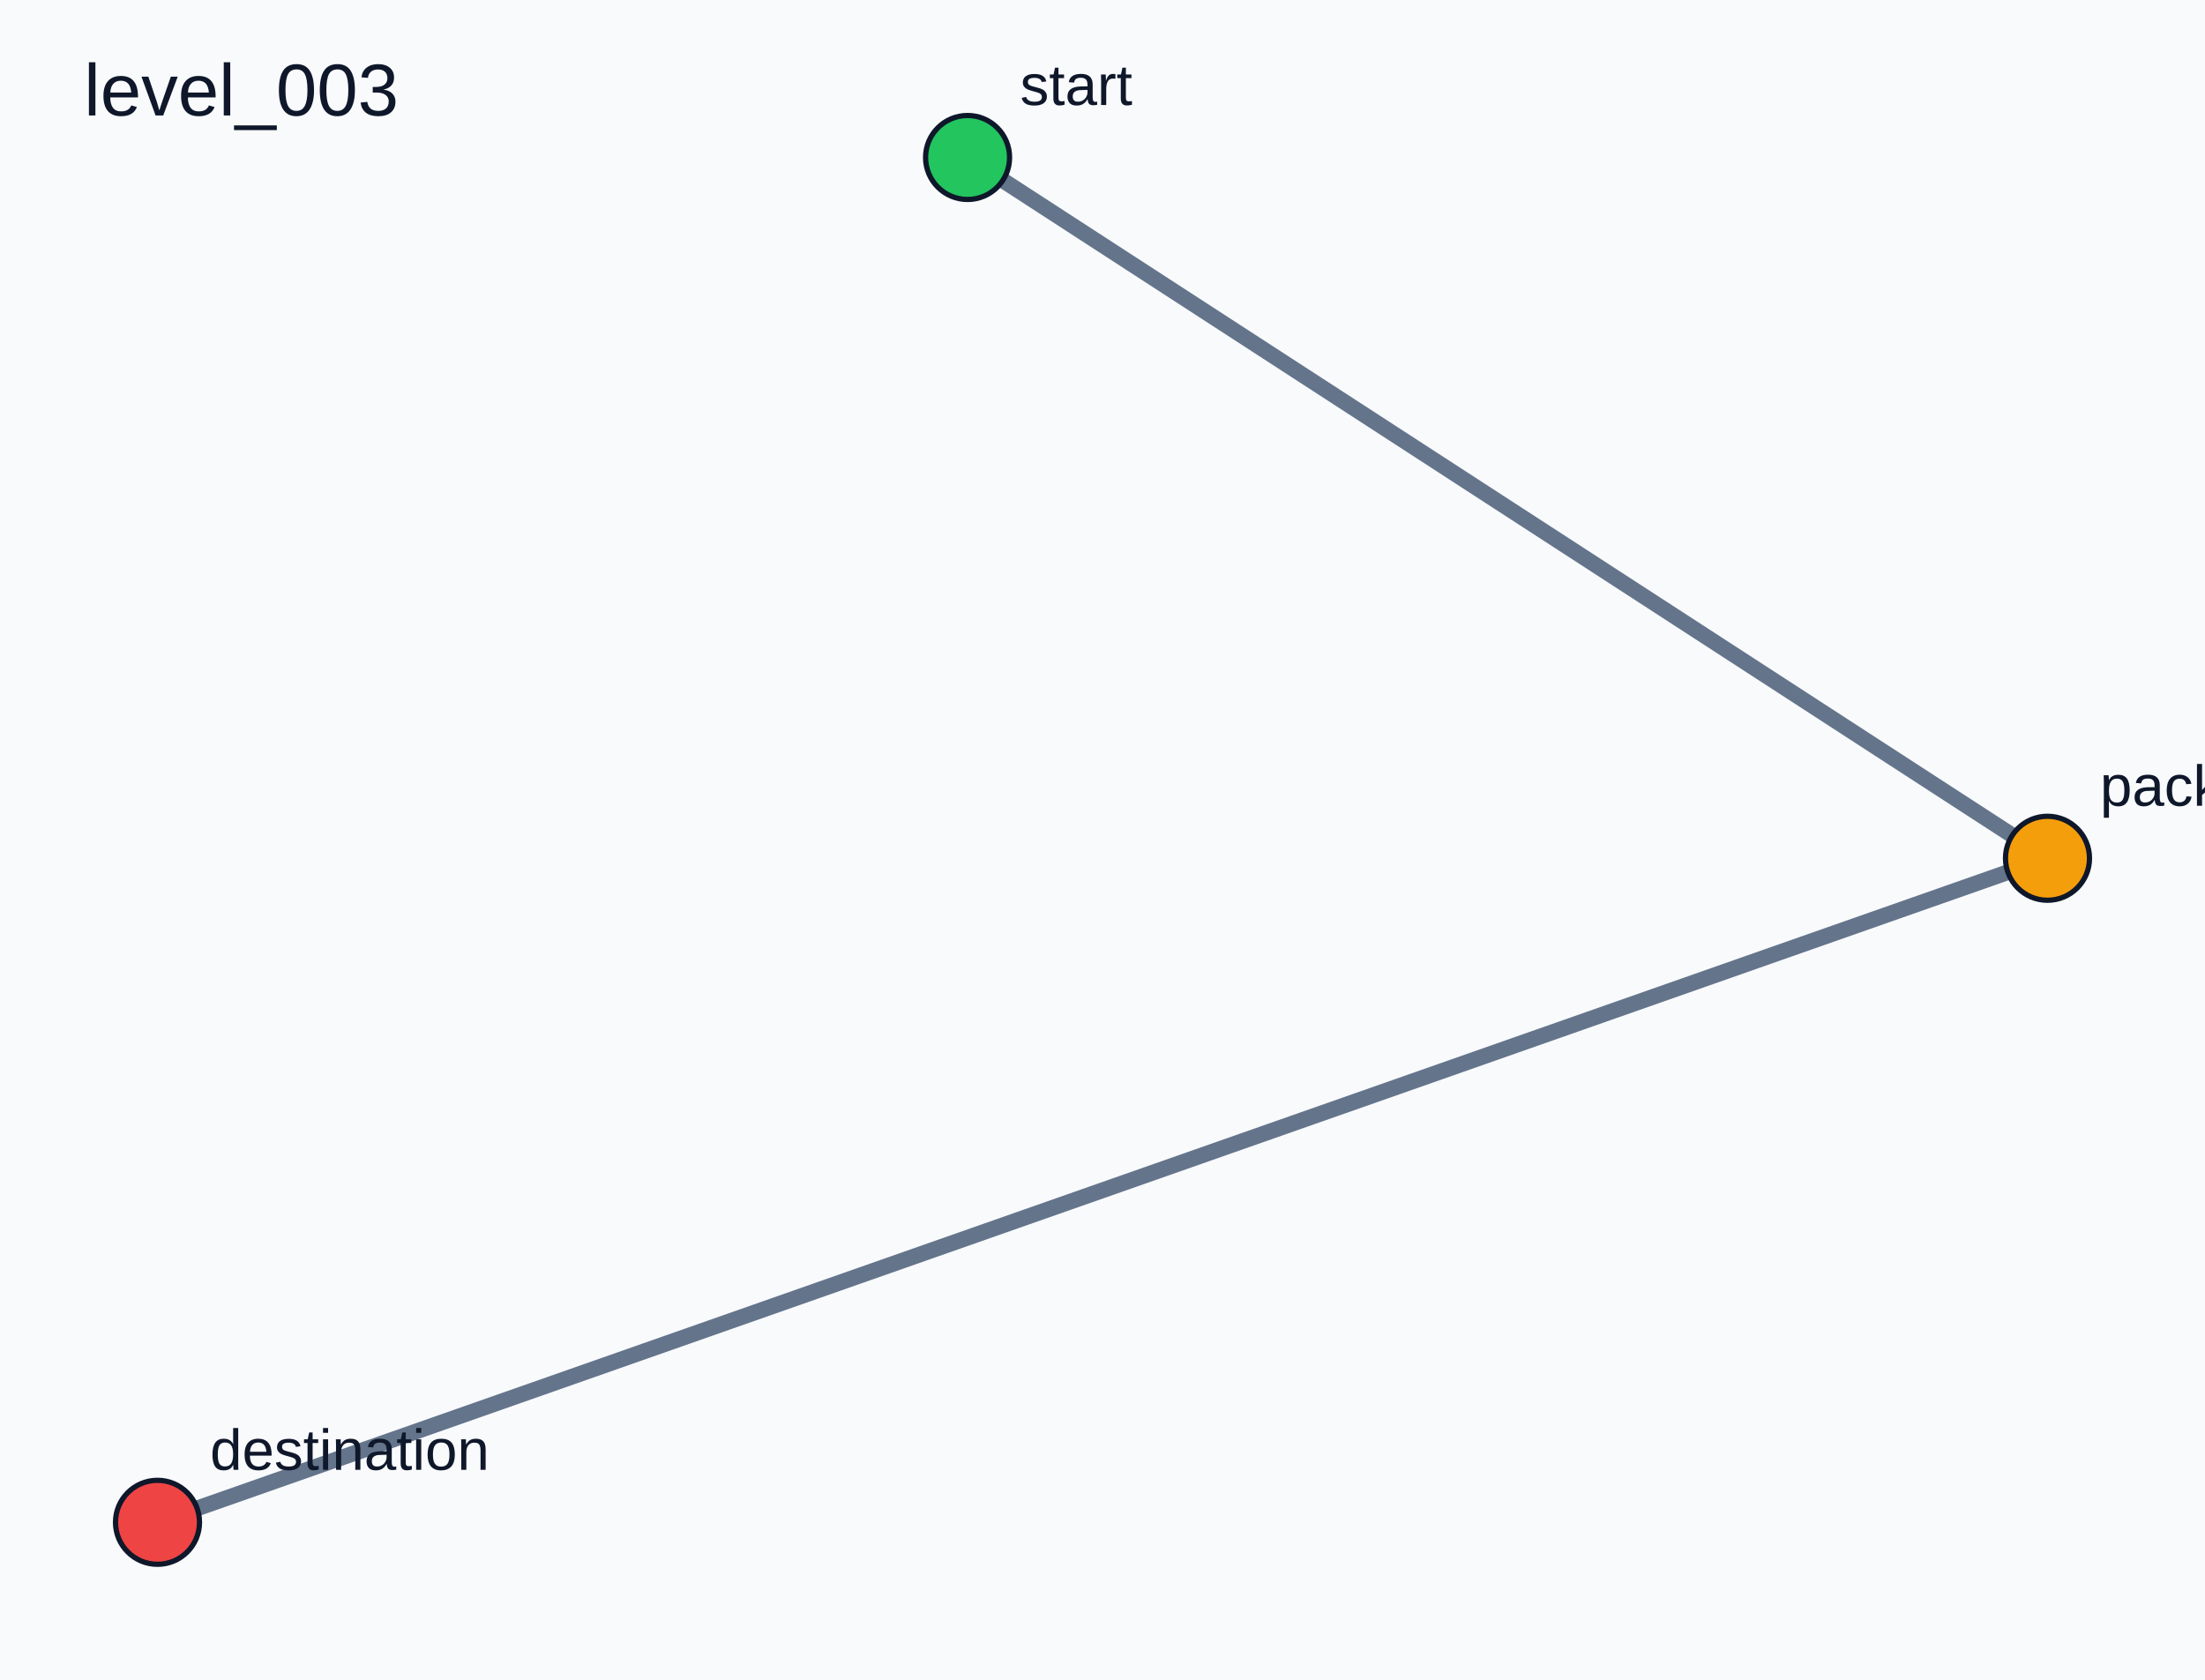
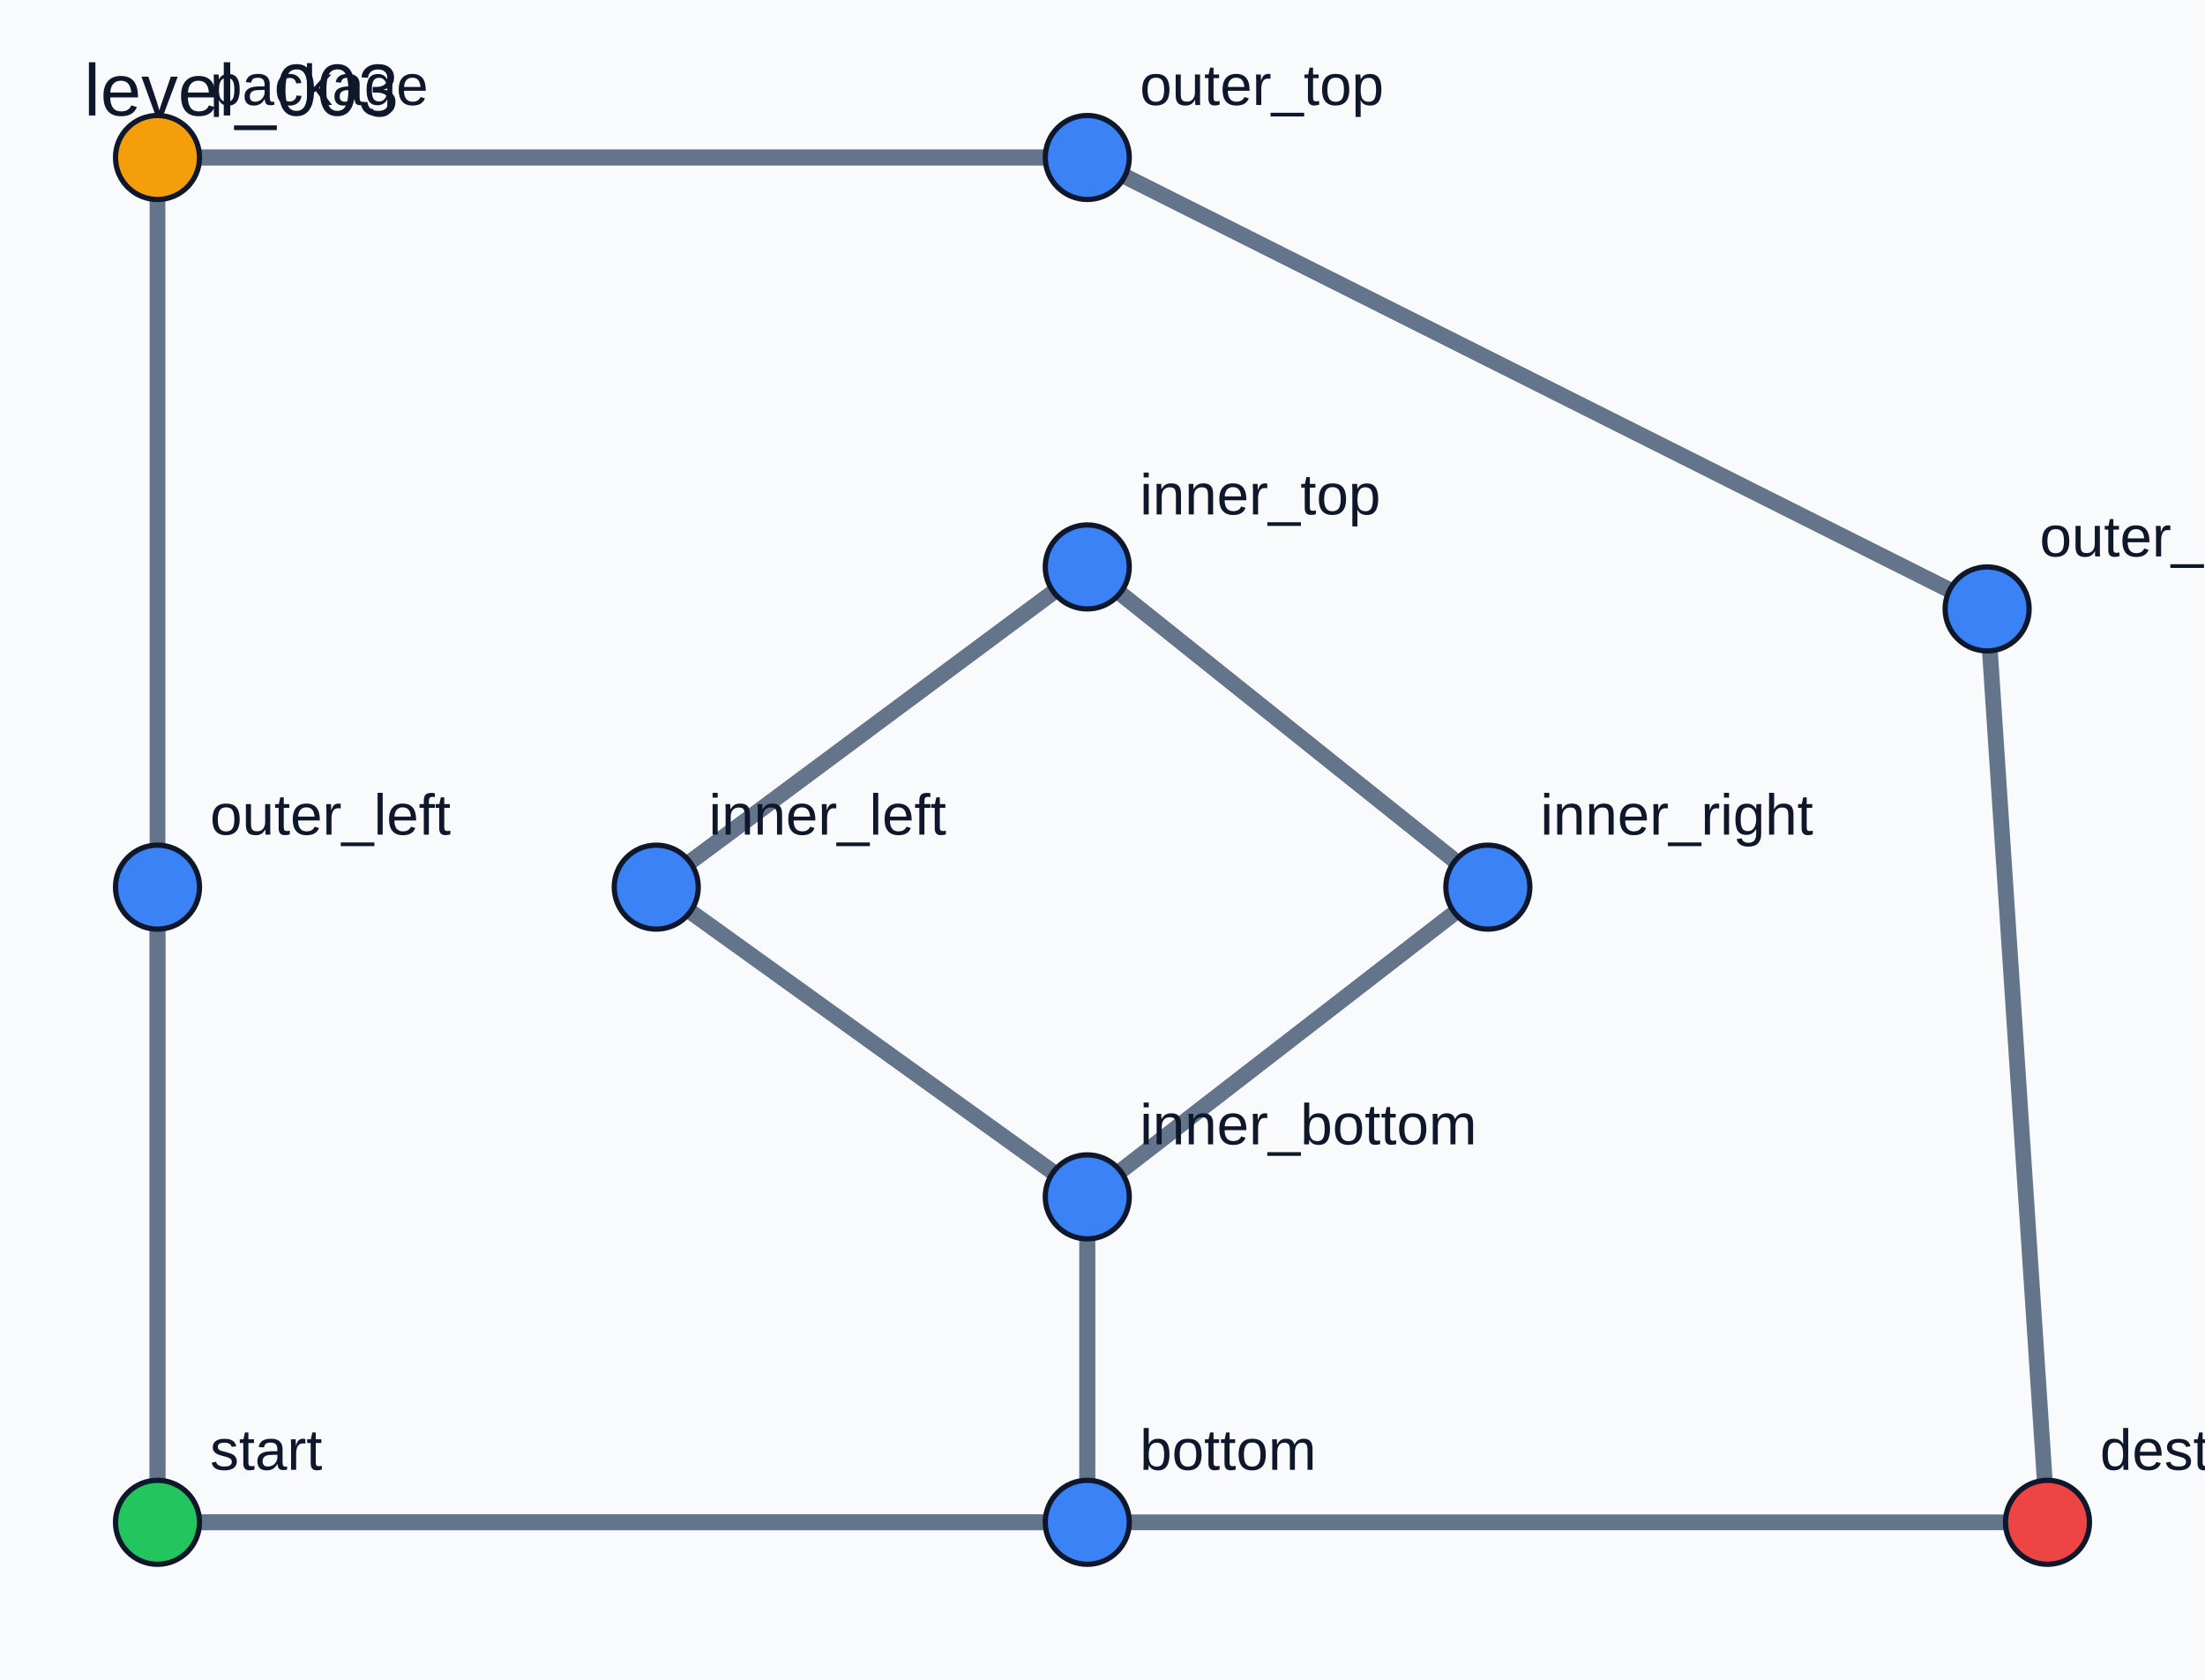
<svg xmlns="http://www.w3.org/2000/svg" width="420" height="320" viewBox="0 0 420 320">
  <rect width="100%" height="100%" fill="#f8fafc" />
  <text x="16" y="22" font-family="Arial" font-size="14" fill="#0f172a">level_003</text>
-   <line x1="184.3" y1="30.0" x2="390.0" y2="163.5" stroke="#64748b" stroke-width="3" />
-   <line x1="390.0" y1="163.5" x2="30.0" y2="290.0" stroke="#64748b" stroke-width="3" />
-   <circle cx="184.3" cy="30.0" r="8" fill="#22c55e" stroke="#0f172a" stroke-width="1" />
-   <text x="194.3" y="20.0" font-family="Arial" font-size="11" fill="#0f172a">start</text>
-   <circle cx="390.0" cy="163.5" r="8" fill="#f59e0b" stroke="#0f172a" stroke-width="1" />
-   <text x="400.0" y="153.5" font-family="Arial" font-size="11" fill="#0f172a">package</text>
-   <circle cx="30.0" cy="290.0" r="8" fill="#ef4444" stroke="#0f172a" stroke-width="1" />
-   <text x="40.0" y="280.0" font-family="Arial" font-size="11" fill="#0f172a">destination</text>
+   <line x1="30.0" y1="290.0" x2="30.0" y2="169.0" stroke="#64748b" stroke-width="3" />
+   <line x1="30.0" y1="169.0" x2="30.0" y2="290.0" stroke="#64748b" stroke-width="3" />
+   <line x1="30.0" y1="169.0" x2="30.0" y2="30.0" stroke="#64748b" stroke-width="3" />
+   <line x1="30.0" y1="30.0" x2="207.1" y2="30.0" stroke="#64748b" stroke-width="3" />
+   <line x1="207.1" y1="30.0" x2="30.0" y2="30.0" stroke="#64748b" stroke-width="3" />
+   <line x1="207.1" y1="30.0" x2="378.5" y2="116.0" stroke="#64748b" stroke-width="3" />
+   <line x1="378.5" y1="116.0" x2="207.1" y2="30.0" stroke="#64748b" stroke-width="3" />
+   <line x1="30.0" y1="290.0" x2="207.1" y2="290.0" stroke="#64748b" stroke-width="3" />
+   <line x1="207.1" y1="290.0" x2="30.0" y2="290.0" stroke="#64748b" stroke-width="3" />
+   <line x1="207.1" y1="290.0" x2="390.0" y2="290.0" stroke="#64748b" stroke-width="3" />
+   <line x1="207.1" y1="290.0" x2="207.1" y2="228.0" stroke="#64748b" stroke-width="3" />
+   <line x1="207.1" y1="228.0" x2="207.1" y2="290.0" stroke="#64748b" stroke-width="3" />
+   <line x1="207.1" y1="228.0" x2="125.0" y2="169.0" stroke="#64748b" stroke-width="3" />
+   <line x1="125.0" y1="169.0" x2="207.1" y2="228.0" stroke="#64748b" stroke-width="3" />
+   <line x1="125.0" y1="169.0" x2="207.1" y2="108.0" stroke="#64748b" stroke-width="3" />
+   <line x1="207.1" y1="108.0" x2="125.0" y2="169.0" stroke="#64748b" stroke-width="3" />
+   <line x1="207.1" y1="108.0" x2="283.4" y2="169.0" stroke="#64748b" stroke-width="3" />
+   <line x1="283.4" y1="169.0" x2="207.1" y2="108.0" stroke="#64748b" stroke-width="3" />
+   <line x1="283.4" y1="169.0" x2="207.1" y2="228.0" stroke="#64748b" stroke-width="3" />
+   <line x1="207.1" y1="228.0" x2="283.4" y2="169.0" stroke="#64748b" stroke-width="3" />
+   <line x1="378.5" y1="116.0" x2="390.0" y2="290.0" stroke="#64748b" stroke-width="3" />
+   <circle cx="30.0" cy="290.0" r="8" fill="#22c55e" stroke="#0f172a" stroke-width="1" />
+   <text x="40.0" y="280.0" font-family="Arial" font-size="11" fill="#0f172a">start</text>
+   <circle cx="30.0" cy="169.0" r="8" fill="#3b82f6" stroke="#0f172a" stroke-width="1" />
+   <text x="40.0" y="159.0" font-family="Arial" font-size="11" fill="#0f172a">outer_left</text>
+   <circle cx="30.0" cy="30.0" r="8" fill="#f59e0b" stroke="#0f172a" stroke-width="1" />
+   <text x="40.0" y="20.0" font-family="Arial" font-size="11" fill="#0f172a">package</text>
+   <circle cx="207.1" cy="30.0" r="8" fill="#3b82f6" stroke="#0f172a" stroke-width="1" />
+   <text x="217.1" y="20.0" font-family="Arial" font-size="11" fill="#0f172a">outer_top</text>
+   <circle cx="378.5" cy="116.0" r="8" fill="#3b82f6" stroke="#0f172a" stroke-width="1" />
+   <text x="388.5" y="106.0" font-family="Arial" font-size="11" fill="#0f172a">outer_right</text>
+   <circle cx="390.0" cy="290.0" r="8" fill="#ef4444" stroke="#0f172a" stroke-width="1" />
+   <text x="400.0" y="280.0" font-family="Arial" font-size="11" fill="#0f172a">destination</text>
+   <circle cx="207.1" cy="290.0" r="8" fill="#3b82f6" stroke="#0f172a" stroke-width="1" />
+   <text x="217.1" y="280.0" font-family="Arial" font-size="11" fill="#0f172a">bottom</text>
+   <circle cx="207.1" cy="228.0" r="8" fill="#3b82f6" stroke="#0f172a" stroke-width="1" />
+   <text x="217.1" y="218.0" font-family="Arial" font-size="11" fill="#0f172a">inner_bottom</text>
+   <circle cx="125.0" cy="169.0" r="8" fill="#3b82f6" stroke="#0f172a" stroke-width="1" />
+   <text x="135.0" y="159.0" font-family="Arial" font-size="11" fill="#0f172a">inner_left</text>
+   <circle cx="207.1" cy="108.0" r="8" fill="#3b82f6" stroke="#0f172a" stroke-width="1" />
+   <text x="217.1" y="98.0" font-family="Arial" font-size="11" fill="#0f172a">inner_top</text>
+   <circle cx="283.4" cy="169.0" r="8" fill="#3b82f6" stroke="#0f172a" stroke-width="1" />
+   <text x="293.4" y="159.0" font-family="Arial" font-size="11" fill="#0f172a">inner_right</text>
</svg>
